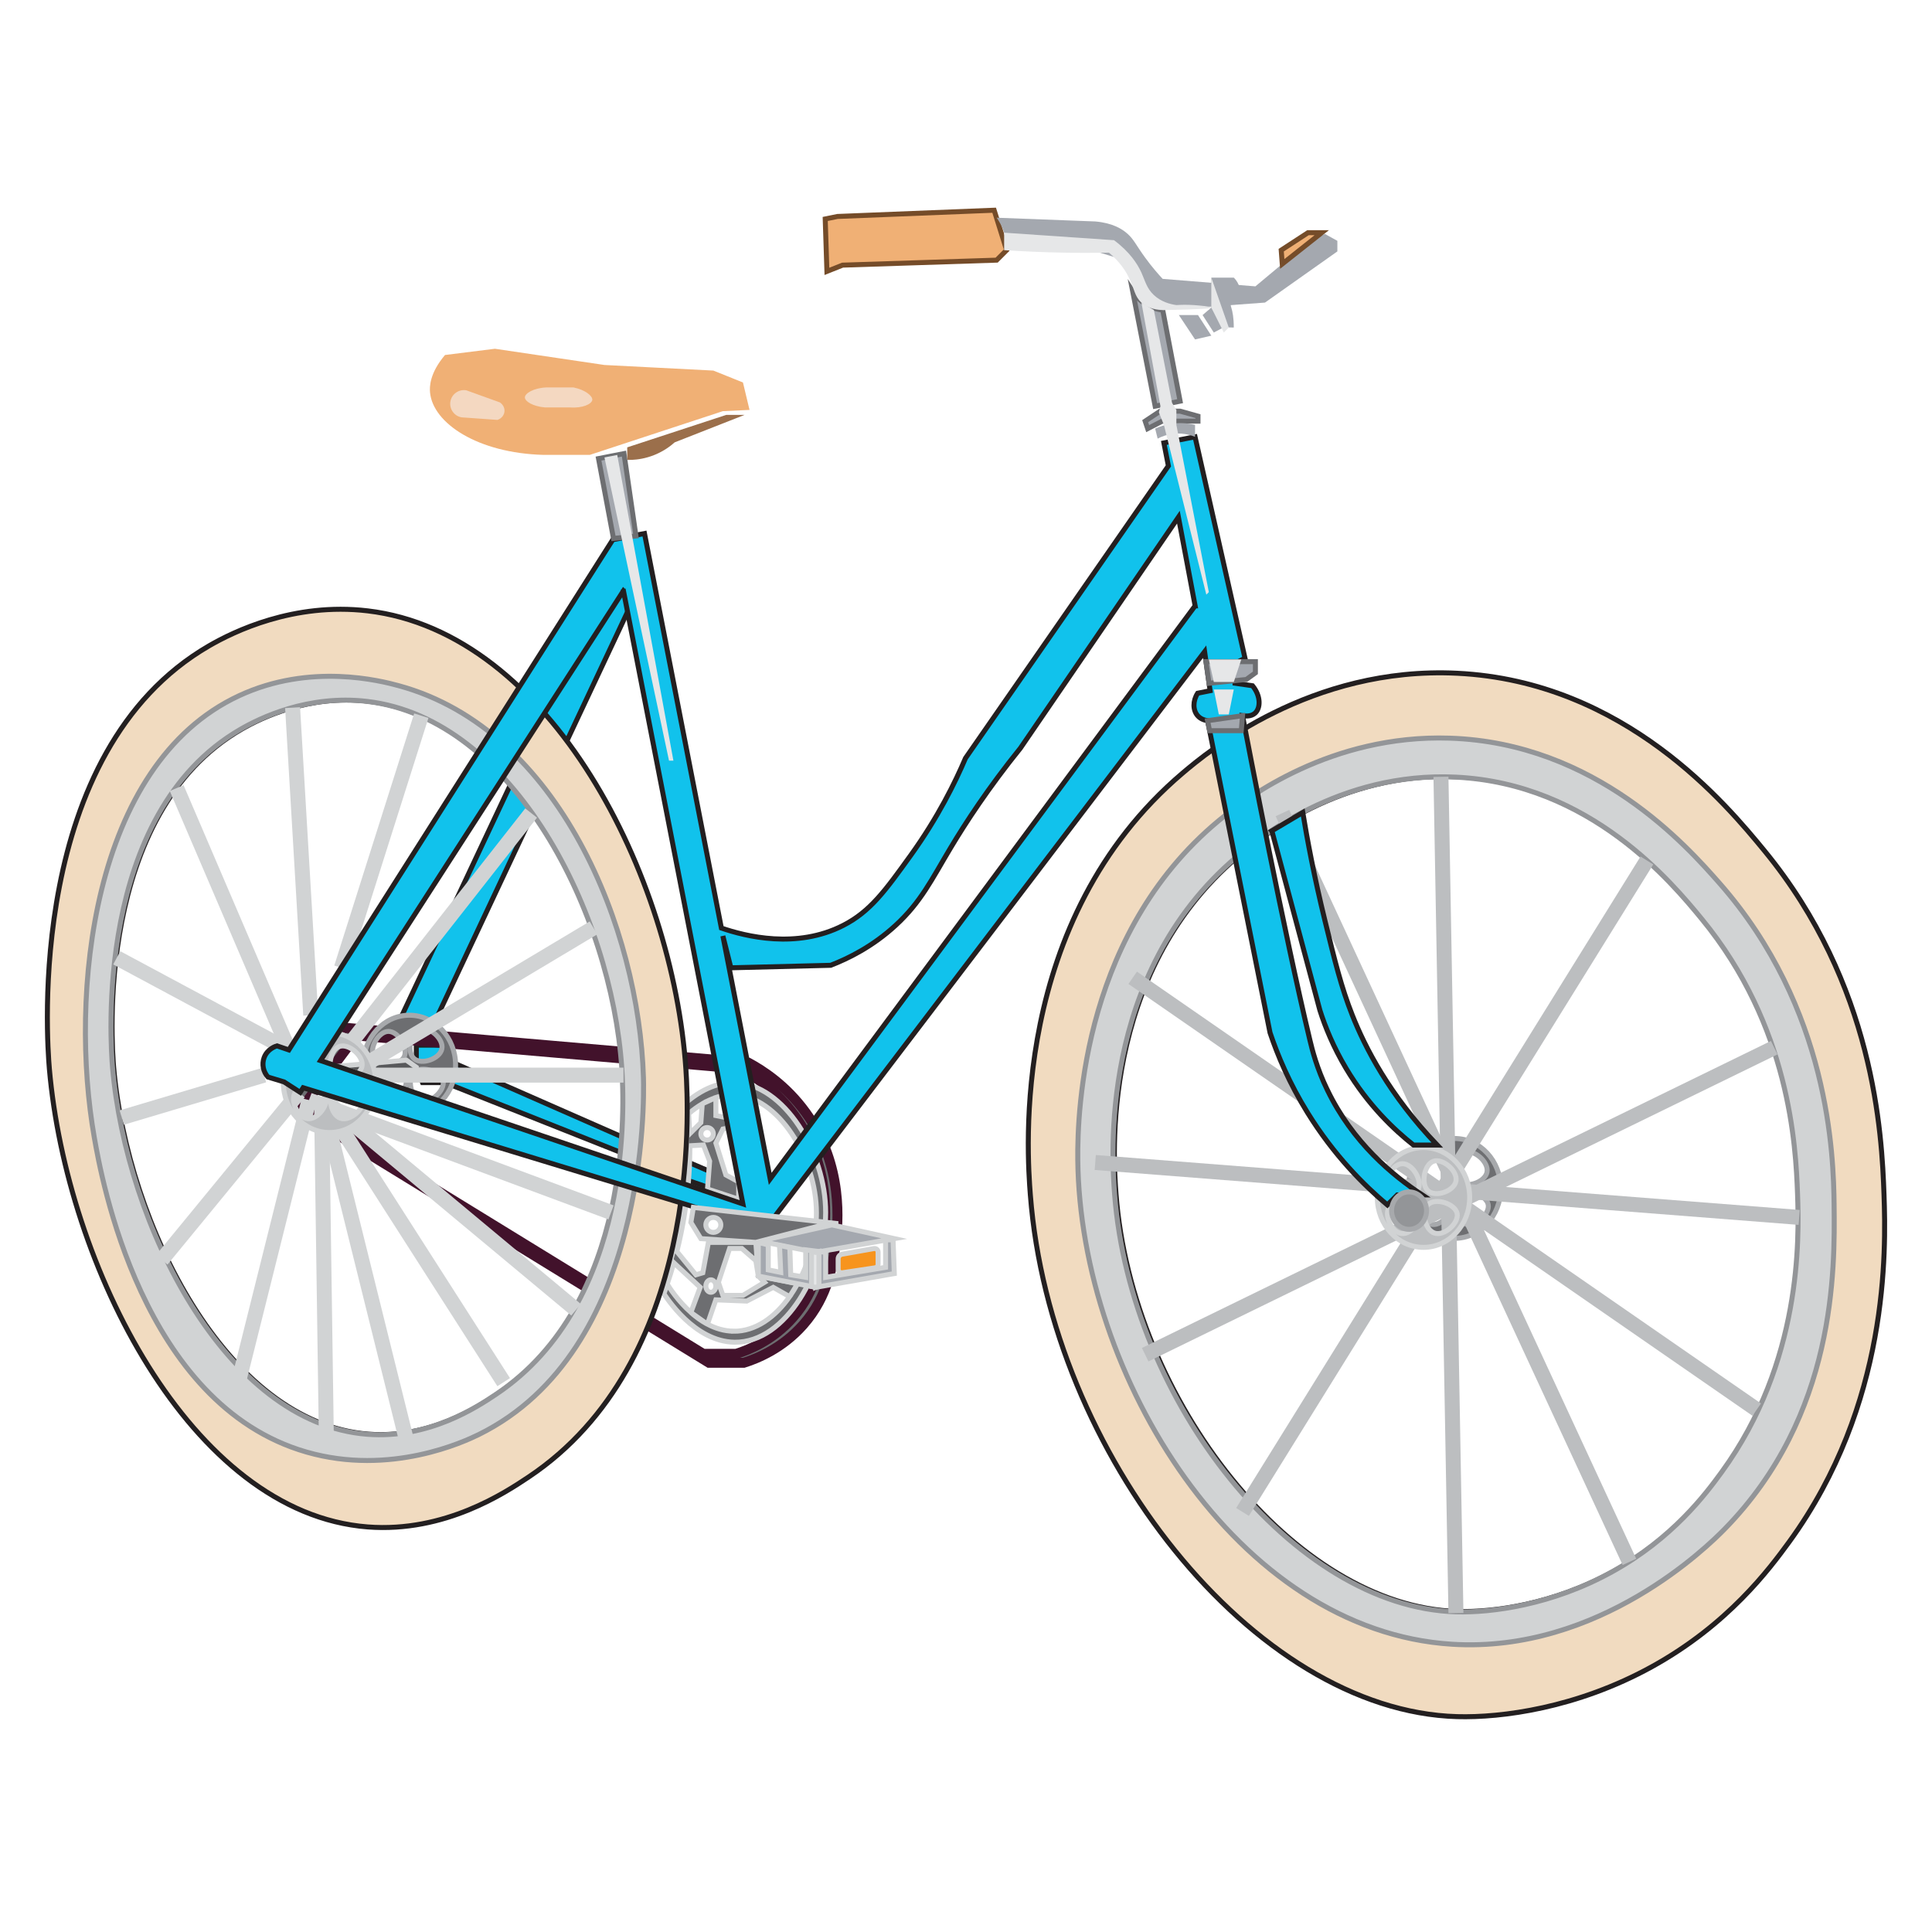
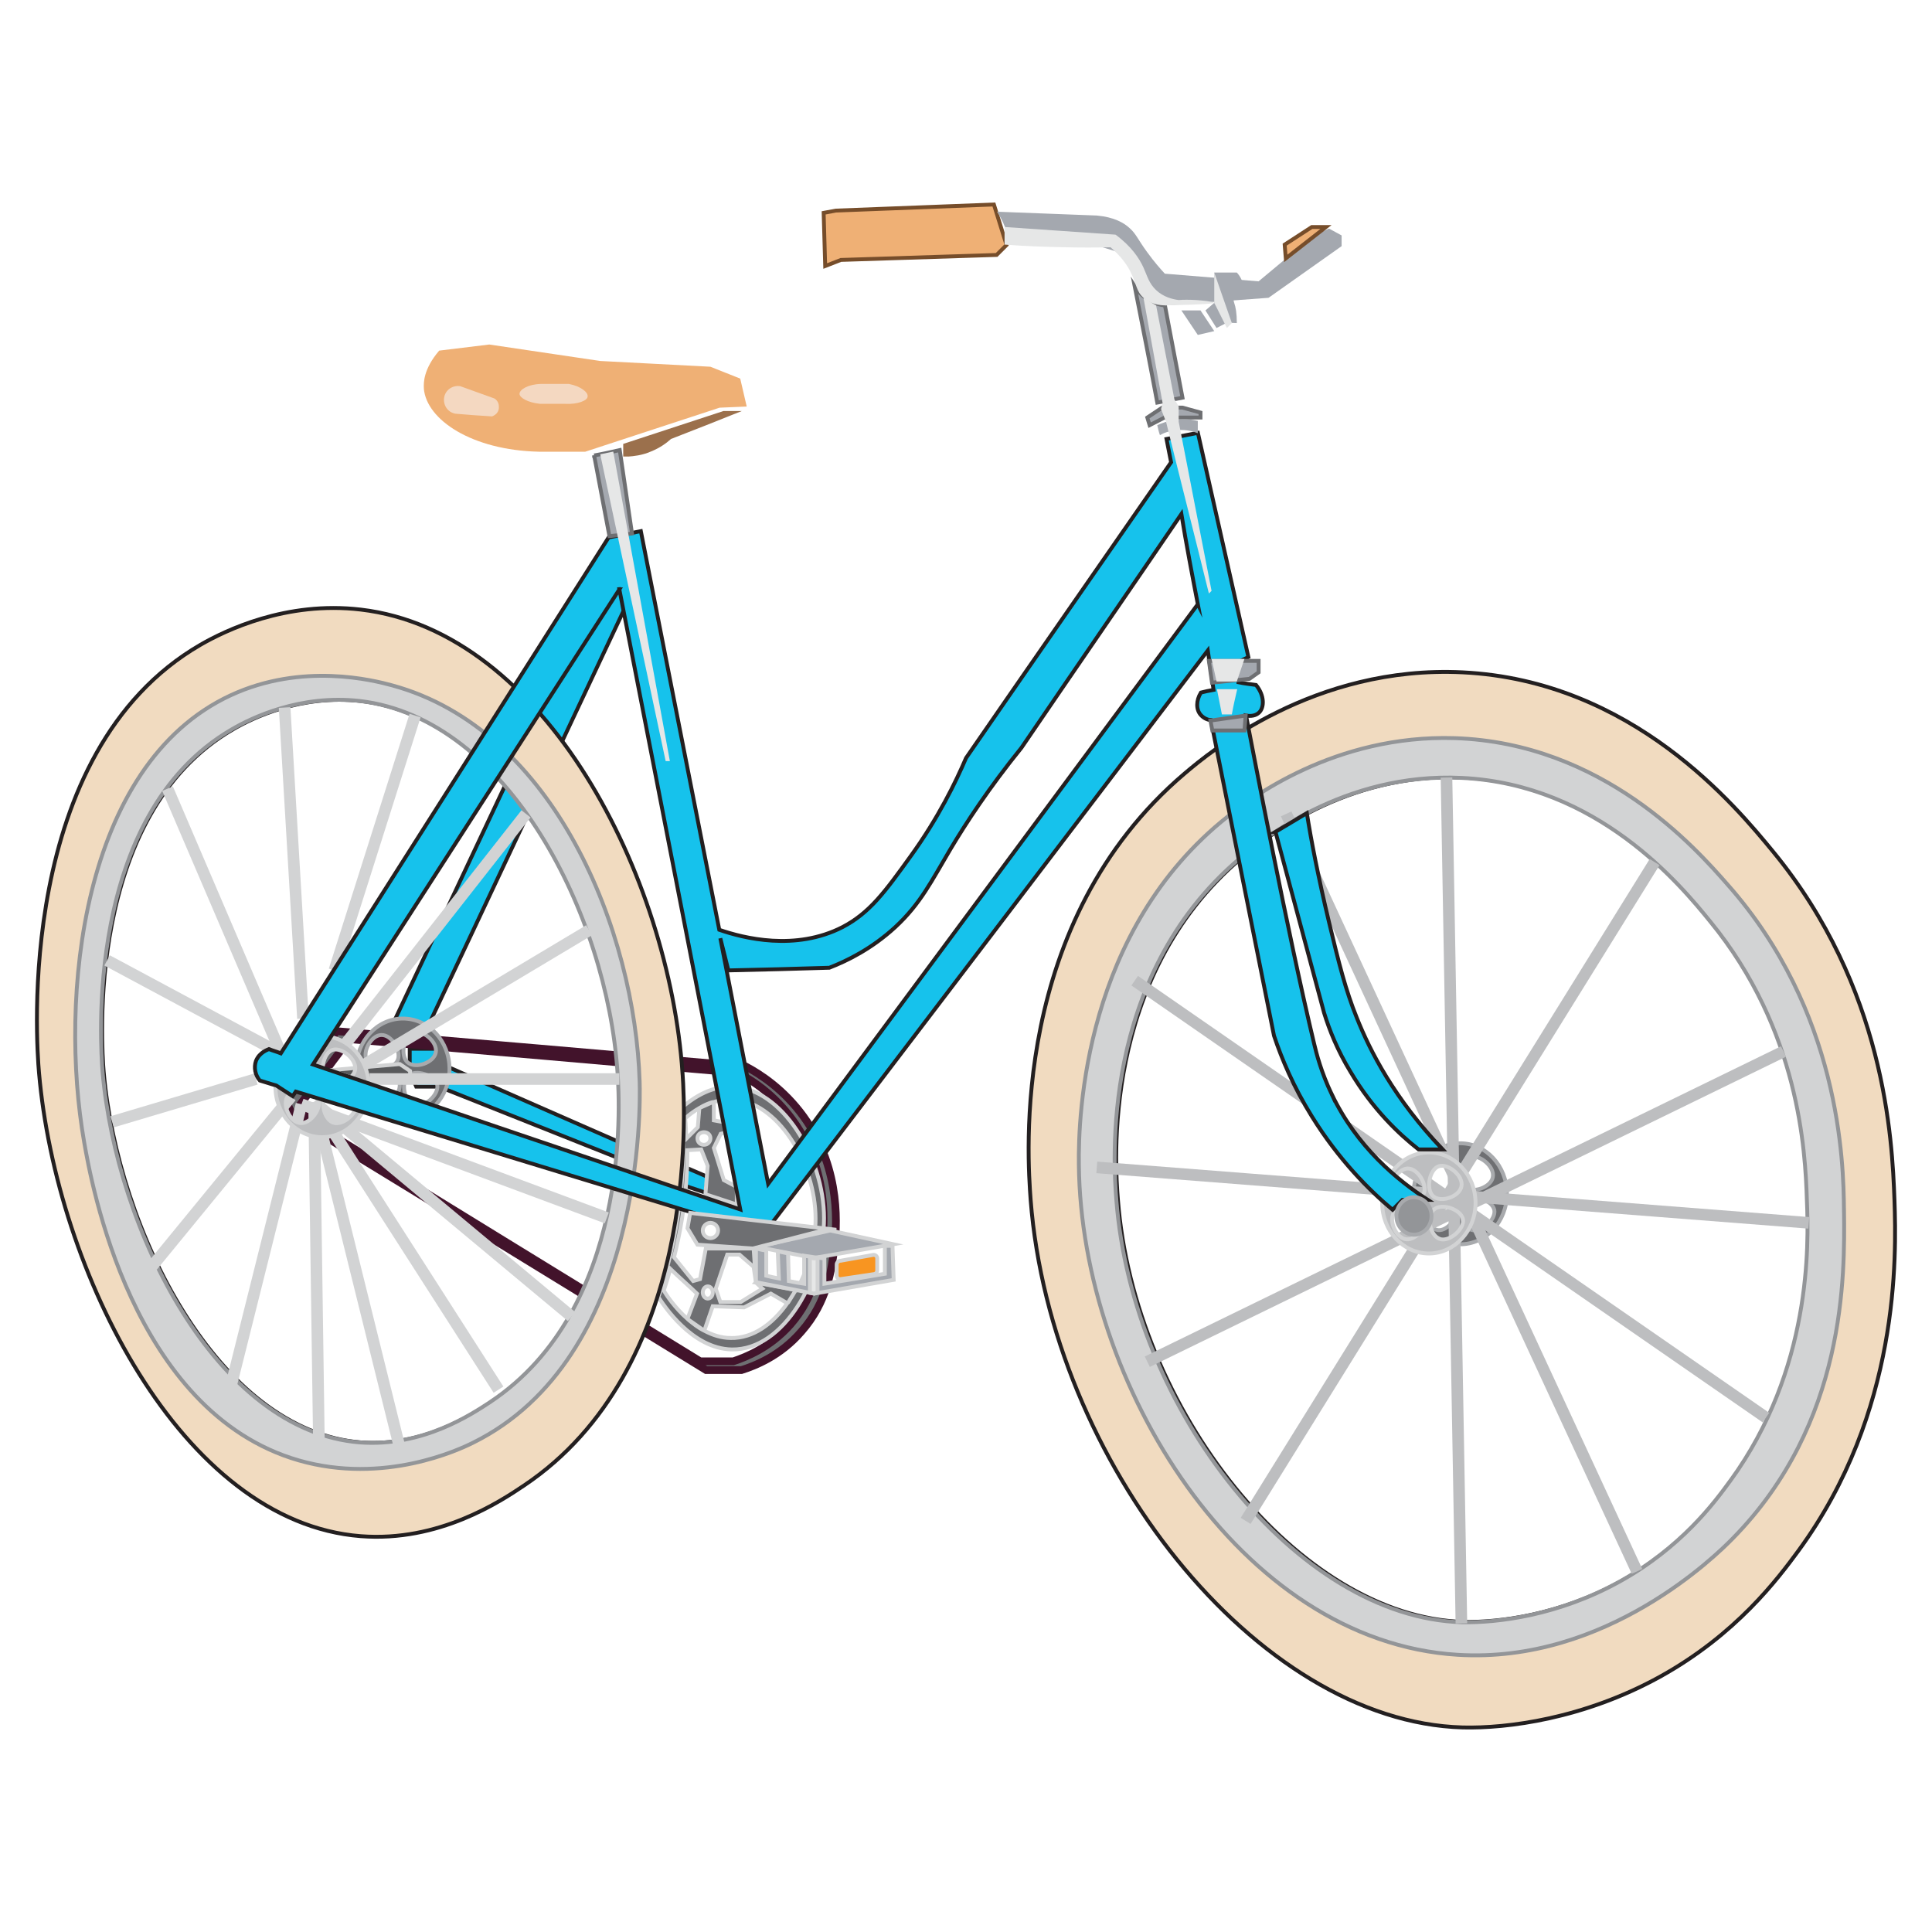
- <svg xmlns="http://www.w3.org/2000/svg" id="Layer_1" viewBox="0 0 387 387">
-   <path d="M84.89,209.36c-2-.83-4-1.67-6-2.5,14.84-31.56,29.68-63.12,44.52-94.67l5.88,2.75c-14.8,31.48-29.6,62.95-44.4,94.43Z" fill="#11c2ec" stroke="#231f20" stroke-miterlimit="10" />
-   <path d="M83.39,209.36h5.25l1.54,3.25c11.57,5.08,23.14,10.17,34.71,15.25-.17,1-.33,2-.5,3-11.75-4.67-23.5-9.34-35.25-14h-4.5l-1.25-3.07v-4.43Z" fill="#11c2ec" stroke="#231f20" stroke-miterlimit="10" />
-   <polygon points="137.43 232.61 142.39 234.74 141.89 237.86 136.94 236.15 137.43 232.61" fill="#11c2ec" stroke="#231f20" stroke-miterlimit="10" />
-   <path d="M161.39,222.86c-3.92-5.42-8.63-8.46-11.5-10-27-2.33-54-4.67-81-7l-10.12,13.46c.54,1.18,1.08,2.36,1.62,3.54,27.21,16.71,54.42,33.42,81.64,50.12h6.95c2.65-.83,7.69-2.84,11.91-7.62,5.16-5.86,5.98-12.36,6.5-16.5.44-3.52,1.74-15.3-6-26ZM164.96,248.27c-.5,3.94-1.27,10.11-6.18,15.68-4.01,4.55-8.8,6.45-11.32,7.24h-6.6c-25.85-15.87-51.7-31.75-77.56-47.62-.51-1.12-1.03-2.24-1.54-3.36l9.62-12.79c25.65,2.22,51.3,4.43,76.95,6.65,2.72,1.47,7.2,4.35,10.92,9.5,7.35,10.17,6.12,21.36,5.7,24.7Z" fill="#6d6e71" stroke="#42122b" stroke-miterlimit="10" stroke-width="2" />
-   <path d="M147.14,216.86c-1.98-.05-5.55.4-9.86,4.12.44,5.93.44,13.4-.89,21.88-.94,6-2.35,11.25-3.82,15.65.96,1.53,6.56,10.24,14.57,10.35,10.43.13,18.24-14.41,18.25-26,0-11.99-8.34-25.75-18.25-26ZM140.68,221.1c.97-.57,1.87-.96,2.7-1.23l-2.7,1.23ZM142.89,227.11c0,.69-.56,1.25-1.25,1.25s-1.25-.56-1.25-1.25.56-1.25,1.25-1.25,1.25.56,1.25,1.25ZM140.67,221.11l-.28,3.76-2.25,2.25h0c-.04-1.41-.11-2.76-.2-4.03.95-.82,1.87-1.47,2.73-1.98ZM133.65,257.24c.45-1.34.89-2.78,1.32-4.3,1.76,1.64,3.53,3.28,5.29,4.92l-1.87,5.03c-2.58-2.29-4.27-4.91-4.74-5.66ZM138.43,262.93l3.25,2.3c-1.2-.64-2.29-1.45-3.25-2.3ZM141.39,257.61c0-.69.45-1.25,1-1.25s1,.56,1,1.25-.45,1.25-1,1.25-1-.56-1-1.25ZM146.92,266.65c-1.9-.02-3.64-.58-5.21-1.41l1.68-4.87,6.19.25,5.31-2.75,3.28,1.86c-2.91,4.13-6.82,6.98-11.25,6.93ZM158.17,259.72l1.58-2.55c-.49.89-1.02,1.75-1.58,2.55ZM151.89,255.61l1.25,1.25-4.32,2.62h-4.02l-.9-2.62,2.25-6.78h2.45l2.8,2.44.5,3.09-.5-6.75h-9.5l-1.12,6.09-1.38.41-3.82-4.67c.6-2.39,1.14-4.96,1.57-7.71.77-4.9,1.04-9.43,1.04-13.47l2.71-.16,1.25,3.25-.43,5.57,6.25,2.06v-3.48l-2.57-1.4-2-6.38,1.4-2.81,1.06-.21-.4-2.08-2.06-.41v-3.62c1.45-.47,2.66-.56,3.53-.54,9.01.23,16.61,12.75,16.61,23.66,0,4.66-1.39,9.84-3.76,14.16l-7.87-1.54Z" fill="#6d6e71" stroke="#d1d3d4" stroke-miterlimit="10" />
-   <path d="M137.39,214.11c-2.64-38.68-27-87.4-63.75-91.75-14.81-1.75-26.9,4.19-31.75,7C5.14,150.63,9.38,208.23,9.89,214.11c3.42,39.24,28.2,88.99,63.75,91.75,15.49,1.2,27.65-6.93,32.25-10,34.45-23.02,32.09-73.08,31.5-81.75ZM99.57,279.27c-3.68,2.46-13.41,8.96-25.8,8-28.44-2.21-48.26-42.01-51-73.4-.41-4.7-3.8-50.79,25.6-67.8,3.88-2.25,13.55-7,25.4-5.6,29.4,3.48,48.89,42.46,51,73.4.47,6.94,2.36,46.98-25.2,65.4Z" fill="#f1dbc0" stroke="#231f20" stroke-miterlimit="10" />
-   <path d="M377.39,239.36c-.43-12.3-1.92-42.15-24-69-7.36-8.95-27.84-33.86-61.5-35.5-29.37-1.44-50.03,15.78-55,20-34.74,29.49-31.14,76.16-30.5,84.5,4,51.8,44.76,103.36,85.5,104.5,8.86.25,23.98-1.71,39-10,15.24-8.41,23.52-19.54,27.5-25,20.05-27.56,19.39-58.35,19-69.5ZM345.15,294.79c-3.18,4.37-9.81,13.28-22,20-12.02,6.63-24.11,8.2-31.2,8-32.59-.91-65.2-42.16-68.4-83.6-.51-6.68-3.39-44,24.4-67.6,3.97-3.37,20.5-17.15,44-16,26.93,1.32,43.31,21.24,49.2,28.4,17.66,21.48,18.85,45.36,19.2,55.2.32,8.92.84,33.55-15.2,55.6Z" fill="#f1dbc0" stroke="#231f20" stroke-miterlimit="10" />
-   <path d="M367.39,241.36c-.11-9.81-.87-39.37-23-64.5-6.38-7.24-24.7-28.05-54-29-23.9-.78-40.74,12.14-45,15.5-28.36,22.41-29.61,58.98-29.5,69,.48,43.21,31.85,94.34,75,97,29.5,1.82,51.38-19.82,54.5-23,22.46-22.88,22.14-52.12,22-65ZM344.87,294.87c-3.18,4.37-9.81,13.28-22,20-12.02,6.63-24.11,8.2-31.2,8-32.59-.91-65.2-42.16-68.4-83.6-.51-6.68-3.39-44,24.4-67.6,3.97-3.37,20.5-17.15,44-16,26.93,1.32,43.31,21.24,49.2,28.4,17.66,21.48,18.85,45.36,19.2,55.2.32,8.92.84,33.55-15.2,55.6Z" fill="#d1d3d4" stroke="#939598" stroke-miterlimit="10" />
-   <path d="M128.89,215.86c-.88-29.71-16.72-69.7-49-78.5-3.66-1-17.75-4.63-32,2-29.7,13.81-34.01,60.07-29,88.5,1.38,7.84,9.42,53.48,42.5,63,16.87,4.86,31.73-2.14,34.5-3.5,33.92-16.72,33.13-67.01,33-71.5ZM99.35,279.3c-3.68,2.46-13.41,8.96-25.8,8-28.44-2.21-48.26-42.01-51-73.4-.41-4.7-3.8-50.79,25.6-67.8,3.88-2.25,13.55-7,25.4-5.6,29.4,3.48,48.89,42.46,51,73.4.47,6.94,2.36,46.98-25.2,65.4Z" fill="#d1d3d4" stroke="#939598" stroke-miterlimit="10" />
-   <path d="M82.01,203.36c-5.11,0-9.25,4.48-9.25,10s4.14,10,9.25,10,9.25-4.48,9.25-10-4.14-10-9.25-10ZM77.77,206.6c2.09-.05,4.13,3.51,3.12,5.22-.99,1.68-5,1.71-6.02-.14-.97-1.77.94-5.03,2.9-5.08ZM77.61,220.59c-2.01-.24-3.55-3.69-2.44-5.32,1.17-1.73,5.26-1.31,6.06.51.79,1.79-1.52,5.06-3.62,4.81ZM84.01,206.11c1.85-.64,4.92,1.93,4.5,4-.4,1.98-3.97,3.23-5.5,2-1.63-1.31-.88-5.35,1-6ZM84.18,220.49c-1.91-.67-2.66-4.37-1.23-5.72,1.52-1.43,5.41-.14,5.81,1.81.38,1.92-2.59,4.61-4.58,3.91Z" fill="#6d6e71" stroke="#a7a9ac" stroke-miterlimit="10" />
-   <path d="M291.36,228.05c-5.11,0-9.25,4.48-9.25,10s4.14,10,9.25,10,9.25-4.48,9.25-10-4.14-10-9.25-10ZM287.12,231.29c2.09-.05,4.13,3.51,3.12,5.22-.99,1.68-5,1.71-6.02-.14-.97-1.77.94-5.03,2.9-5.08ZM286.95,245.27c-2.01-.24-3.55-3.69-2.44-5.32,1.17-1.73,5.26-1.31,6.06.51.79,1.79-1.52,5.06-3.62,4.81ZM293.36,230.8c1.85-.64,4.92,1.93,4.5,4-.4,1.98-3.97,3.23-5.5,2-1.63-1.31-.88-5.35,1-6ZM293.52,245.18c-1.91-.67-2.66-4.37-1.23-5.72,1.52-1.43,5.41-.14,5.81,1.81.38,1.92-2.59,4.61-4.58,3.91Z" fill="#6d6e71" stroke="#a7a9ac" stroke-miterlimit="10" />
-   <line x1="288.64" y1="155.61" x2="291.64" y2="323.11" fill="#a7a9ac" stroke="#bcbec0" stroke-miterlimit="10" stroke-width="3" />
-   <line x1="219.39" y1="232.86" x2="360.39" y2="243.86" fill="#a7a9ac" stroke="#bcbec0" stroke-miterlimit="10" stroke-width="3" />
-   <line x1="329.89" y1="172.36" x2="248.89" y2="302.86" fill="#a7a9ac" stroke="#bcbec0" stroke-miterlimit="10" stroke-width="3" />
-   <line x1="355.39" y1="209.86" x2="229.39" y2="271.36" fill="#a7a9ac" stroke="#bcbec0" stroke-miterlimit="10" stroke-width="3" />
-   <line x1="351.89" y1="282.36" x2="226.89" y2="195.86" fill="#a7a9ac" stroke="#bcbec0" stroke-miterlimit="10" stroke-width="3" />
-   <line x1="256.89" y1="162.86" x2="326.39" y2="312.86" fill="none" stroke="#bcbec0" stroke-miterlimit="10" stroke-width="3" />
-   <path d="M285.14,229.86c-5.11,0-9.25,4.48-9.25,10s4.14,10,9.25,10,9.25-4.48,9.25-10-4.14-10-9.25-10ZM280.9,233.1c2.09-.05,4.13,3.51,3.12,5.22-.99,1.68-5,1.71-6.02-.14-.97-1.77.94-5.03,2.9-5.08ZM280.73,247.09c-2.01-.24-3.55-3.69-2.44-5.32,1.17-1.73,5.26-1.31,6.06.51.79,1.79-1.52,5.06-3.62,4.81ZM287.14,232.61c1.85-.64,4.92,1.93,4.5,4-.4,1.98-3.97,3.23-5.5,2-1.63-1.31-.88-5.35,1-6ZM287.3,246.99c-1.91-.67-2.66-4.37-1.23-5.72,1.52-1.43,5.41-.14,5.81,1.81.38,1.92-2.59,4.61-4.58,3.91Z" fill="#bcbec0" stroke="#d1d3d4" stroke-miterlimit="10" />
-   <polygon points="67.56 213.6 81.39 212.36 83.39 213.79 83.39 215.11 72.69 215.34 67.56 213.6" fill="#58595b" stroke="#d1d3d4" stroke-miterlimit="10" />
-   <line x1="24.39" y1="223.86" x2="52.89" y2="215.36" fill="none" stroke="#d1d3d4" stroke-miterlimit="10" stroke-width="3" />
-   <path d="M58.61,141.75l3.64,61.61-3.64-61.61Z" fill="#58595b" stroke="#d1d3d4" stroke-miterlimit="10" stroke-width="3" />
-   <line x1="57.89" y1="210.36" x2="23.39" y2="191.86" fill="#a7a9ac" stroke="#d1d3d4" stroke-miterlimit="10" stroke-width="3" />
-   <line x1="32.39" y1="252.36" x2="59.89" y2="218.86" fill="none" stroke="#d1d3d4" stroke-miterlimit="10" stroke-width="3" />
-   <line x1="47.89" y1="276.36" x2="61.89" y2="220.36" fill="none" stroke="#d1d3d4" stroke-miterlimit="10" stroke-width="3" />
-   <line x1="65.39" y1="289.36" x2="64.39" y2="219.86" fill="none" stroke="#d1d3d4" stroke-miterlimit="10" stroke-width="3" />
-   <line x1="81.39" y1="288.36" x2="64.39" y2="219.86" fill="none" stroke="#d1d3d4" stroke-miterlimit="10" stroke-width="3" />
-   <line x1="100.89" y1="276.86" x2="64.39" y2="219.86" fill="none" stroke="#d1d3d4" stroke-miterlimit="10" stroke-width="3" />
-   <line x1="115.39" y1="262.36" x2="64.39" y2="219.86" fill="none" stroke="#d1d3d4" stroke-miterlimit="10" stroke-width="3" />
-   <line x1="122.39" y1="242.86" x2="61.89" y2="220.36" fill="none" stroke="#d1d3d4" stroke-miterlimit="10" stroke-width="3" />
-   <line x1="35.39" y1="157.86" x2="57.89" y2="210.36" fill="none" stroke="#d1d3d4" stroke-miterlimit="10" stroke-width="3" />
-   <line x1="84.39" y1="143.36" x2="68.39" y2="193.86" fill="none" stroke="#d1d3d4" stroke-miterlimit="10" stroke-width="3" />
-   <line x1="106.39" y1="162.86" x2="69.89" y2="209.36" fill="none" stroke="#d1d3d4" stroke-miterlimit="10" stroke-width="3" />
-   <line x1="118.89" y1="185.86" x2="72.89" y2="213.36" fill="none" stroke="#d1d3d4" stroke-miterlimit="10" stroke-width="3" />
-   <line x1="124.89" y1="215.36" x2="75.39" y2="215.36" fill="none" stroke="#d1d3d4" stroke-miterlimit="10" stroke-width="3" />
-   <path d="M66.01,206.86c-5.11,0-9.25,4.48-9.25,10s4.14,10,9.25,10,9.25-4.48,9.25-10-4.14-10-9.25-10ZM61.77,210.1c2.09-.05,4.13,3.51,3.12,5.22-.99,1.68-5,1.71-6.02-.14-.97-1.77.94-5.03,2.9-5.08ZM61.61,224.09c-2.01-.24-3.55-3.69-2.44-5.32,1.17-1.73,5.26-1.31,6.06.51.79,1.79-1.52,5.06-3.62,4.81ZM68.01,209.61c1.85-.64,4.92,1.93,4.5,4-.4,1.98-3.97,3.23-5.5,2-1.63-1.31-.88-5.35,1-6ZM68.18,223.99c-1.91-.67-2.66-4.37-1.23-5.72,1.52-1.43,5.41-.14,5.81,1.81.38,1.92-2.59,4.61-4.58,3.91Z" fill="#bcbec0" stroke="#d1d3d4" stroke-miterlimit="10" />
-   <path d="M265.89,218.36c-2.15-4.45-3.05-8.12-3.5-10-5.15-21.45-12.31-58.8-13.5-65,.41.07,1.67.24,2.5-.5,1.14-1.01,1.2-3.44-.5-5.5-1.17-.17-2.33-.33-3.5-.5v-4l2-1c-3.34-14.79-6.67-29.57-10.01-44.36l-6.24,1.22.9,4.6c-13.55,19.52-27.1,39.03-40.64,58.55-2.05,4.81-5.48,11.83-11,19.5-5.06,7.03-8.07,11.22-13.5,14-9.34,4.78-19.55,2.19-24.4.53l-15.4-79.03-6.16,1.2c-.01-.07-.03-.14-.04-.2-21.68,34.15-43.36,68.29-65.04,102.44-.79-.27-1.59-.54-2.38-.81-.18.05-1.93.58-2.58,2.37-.48,1.31-.18,2.8.77,3.87,1.08.33,2.15.66,3.23.98l3.24,2.09c.2-.31.4-.61.59-.92,30.05,9.16,60.09,18.31,90.14,27.47,1.01,0,2.02,0,3.03,0,29.13-38.27,58.26-76.55,87.4-114.82.37,2.61.74,5.21,1.1,7.82-.83.17-1.67.33-2.5.5-1,1.56-.96,3.4,0,4.5.67.77,1.61.95,2,1,4.17,20.83,8.33,41.67,12.5,62.5,1.53,4.56,3.86,10.12,7.5,16,5.31,8.59,11.37,14.61,16,18.5l2-2h5c-5.95-3.91-13.94-10.51-19-21ZM124.89,118.36c-.02-.12-.04-.23-.07-.35l23.99,123.15-84.6-28.71c20.22-31.37,40.45-62.73,60.67-94.1ZM239.39,121.36c-28.37,38.26-56.74,76.52-85.11,114.78l-9.48-48.66c.53,2.13,1.06,4.25,1.6,6.38,6.67-.17,13.33-.33,20-.5,3.5-1.36,8.36-3.73,13-8,5.1-4.69,7.21-9.17,11-15.5,3.03-5.06,7.56-12.02,14-20,10.55-15.42,21.1-30.84,31.65-46.27,1.12,5.92,2.24,11.84,3.35,17.77Z" fill="#11c2ec" stroke="#231f20" stroke-miterlimit="10" />
-   <path d="M254.76,166.43l6.2-3.68c.87,5.29,2.26,12.76,4.43,21.62,2,8.16,3.28,13.41,5.5,19,2.55,6.42,7.36,15.92,17,26h-4.75c-3.84-3.03-9.1-7.98-13.5-15.35-2.54-4.26-4.18-8.29-5.25-11.65l-9.62-35.93Z" fill="#11c2ec" stroke="#231f20" stroke-miterlimit="10" />
-   <path d="M119.89,91.86l3,16c1.5-.17,3-.33,4.5-.5-.8-5.5-1.6-11-2.4-16.5-1.7.33-3.4.67-5.1,1Z" fill="#a4a8af" stroke="#6d6e71" stroke-miterlimit="10" />
-   <polygon points="121.08 91.63 123.64 91.13 134.89 152.36 134.01 152.36 121.08 91.63" fill="#e6e7e8" stroke-width="0" />
-   <path d="M226.89,58.36c1.5,7.67,3,15.33,4.5,23,1.67-.33,3.33-.67,5-1-1.16-6.08-2.32-12.16-3.48-18.24-.73-.09-2.09-.35-3.52-1.26-1.33-.85-2.11-1.89-2.5-2.5Z" fill="#a4a8af" stroke="#6d6e71" stroke-miterlimit="10" />
-   <polygon points="229.39 84.36 232.39 82.36 236.39 82.36 239.97 83.36 239.97 84.36 236.39 84.36 232.81 84.36 229.89 85.86 229.39 84.36" fill="#a4a8af" stroke="#6d6e71" stroke-miterlimit="10" />
-   <path d="M231.39,85.86c.17.67.33,1.33.5,2,.68-.36,1.9-.89,3.5-1,1.83-.13,3.25.34,3.99.64v-2.39c-1-.24-2.58-.5-4.49-.25-1.48.19-2.67.62-3.5,1Z" fill="#a4a8af" stroke-width="0" />
-   <path d="M228.64,60.61c.83.5,1.67,1,2.5,1.5,1.21,6.2,2.43,12.4,3.64,18.6.29.47.57.94.86,1.4v3c2.17,11.17,4.33,22.33,6.5,33.5-.17.17-.33.33-.5.5-2.83-11.33-5.67-22.67-8.5-34-.33-.83-.67-1.67-1-2.5.1-.41.21-.83.31-1.24l-3.81-20.76Z" fill="#e6e7e8" stroke-width="0" />
-   <polygon points="241.57 132.53 251.47 132.53 251.47 134.78 249.64 136.11 242.18 136.87 241.57 132.53" fill="#a4a8af" stroke="#6d6e71" stroke-miterlimit="10" />
-   <path d="M247.14,136.61h-4c-.33-1.5-.67-3-1-4.5h6.5l-1.5,4.5Z" fill="#e6e7e8" stroke-width="0" />
-   <polygon points="241.89 144.36 248.89 143.36 248.64 146.36 242.29 146.36 241.89 144.36" fill="#a4a8af" stroke="#6d6e71" stroke-miterlimit="10" />
-   <path d="M246.14,143.11h-2c-.33-1.67-.67-3.33-1-5h4c-.33,1.67-.67,3.33-1,5Z" fill="#e6e7e8" stroke-width="0" />
-   <path d="M86.14,78.61c-.11-1.14-.07-3.88,3-7.5l10-1.25,21.94,3.25,21.81,1.12,5.93,2.38,1.32,5.5-5.35.25-26.65,8.76h-9.25c-13.17-.35-22.17-6.32-22.75-12.51Z" fill="#f0b075" stroke-width="0" />
-   <path d="M99.64,84.11c-2.39-.17-4.79-.34-7.18-.51-1.49-.26-2.5-1.69-2.24-3.18.26-1.49,1.69-2.5,3.18-2.24,2.25.81,4.49,1.62,6.74,2.43.05.03.95.63.92,1.69-.02.82-.59,1.55-1.42,1.81Z" fill="#f4d8c1" stroke-width="0" />
-   <path d="M114.14,81.61h-5c-2.37-.2-4-1.21-4-2,0-.81,1.7-1.88,4.25-2h5.5c2.34.48,3.84,1.7,3.75,2.5-.1.82-1.93,1.7-4.5,1.5Z" fill="#f4d8c1" stroke-width="0" />
-   <path d="M126.64,92.11c1.07-.05,2.69-.26,4.5-1,1.86-.76,3.19-1.77,4-2.5,4.67-1.83,9.33-3.67,14-5.5h-3.67l-19.83,6.5v2.5h1Z" fill="#9b6f4b" stroke-width="0" />
-   <path d="M152.14,248.61l14.5-3.25c4.17.92,8.33,1.83,12.5,2.75-5.25.92-10.5,1.83-15.75,2.75l-11.25-2.25Z" fill="#a4a8af" stroke="#d1d3d4" stroke-miterlimit="10" />
-   <path d="M151.89,248.86v6.75c3.83.75,7.67,1.5,11.5,2.25,5.25-.92,10.5-1.83,15.75-2.75-.08-2.25-.17-4.5-.25-6.75h-1.5v5.5c-4,.67-8,1.33-12,2v-5c-1.33-.17-2.67-.33-4-.5v5.5c-1-.17-2-.33-3-.5l-.18-5.45-2.07-.44c.08,1.8.17,3.6.25,5.4-.83-.17-1.67-.33-2.5-.5v-5c-.67-.17-1.33-.33-2-.5Z" fill="#a4a8af" stroke="#d1d3d4" stroke-miterlimit="10" />
-   <path d="M163.39,257.86l-.84-.16v-7l.84.17.65-.17v6.92l-.65.25Z" fill="#e6e7e8" stroke="#d1d3d4" stroke-miterlimit="10" />
-   <path d="M167.89,252.16v2.09c0,.43.39.76.81.7l6.59-.99c.35-.05.6-.35.6-.7v-2.46c0-.44-.4-.77-.83-.7l-6.39,1.13c-.45.08-.78.47-.78.94Z" fill="#f7941d" stroke="#d1d3d4" stroke-miterlimit="10" />
-   <path d="M138.89,241.86l-.5,3,2,3.25,11,.75,13.5-3.5,3-.25-29-3.25ZM142.89,246.86c-.83,0-1.5-.67-1.5-1.5s.67-1.5,1.5-1.5,1.5.67,1.5,1.5-.67,1.5-1.5,1.5Z" fill="#6d6e71" stroke="#d1d3d4" stroke-miterlimit="10" />
-   <path d="M165.3,43.86l.34,10.5,3.14-1.25,30.86-1,2-2-2.5-8-31.39,1.25c-.82.17-1.63.33-2.45.5Z" fill="#f0b075" stroke="#754c29" stroke-miterlimit="10" />
-   <path d="M199.64,43.61c6.58.25,13.17.5,19.75.75,3.42.29,5.36,1.47,6.5,2.5,1.27,1.15,1.62,2.17,3.5,4.75,1.38,1.9,2.65,3.33,3.5,4.25l18.58,1.5,10.92-9.12,3-1.38,2.5,1.38v2.12l-14.5,10.25-20.48,1.51-4.27-1.51c-1.42-2.92-2.83-5.83-4.25-8.75-2.17-.67-4.33-1.33-6.5-2l-16.25.25c.02-.83-.05-2.08-.5-3.5-.42-1.34-1.03-2.34-1.5-3Z" fill="#a4a8af" stroke-width="0" />
-   <path d="M201.14,46.61c7.33.5,14.67,1,22,1.5,3.17,2.36,4.69,4.73,5.5,6.5.75,1.65,1.04,3.14,2.5,4.5,1.45,1.35,3.22,1.82,4.5,2,.93-.06,2.12-.09,3.5,0,1.09.07,3.5.3,3.5.5,0,.17-1.81.37-9.5.5-1.27-.01-3.11-.24-4.5-1.5-1.41-1.28-1.39-2.76-2.5-5-.64-1.3-1.8-3.13-4-5-2.91.05-5.92.06-9,0-4.15-.07-8.16-.25-12-.5v-3.5Z" fill="#e6e7e8" stroke-width="0" />
-   <polygon points="236.14 63.11 239.38 67.99 242.64 67.24 239.97 63.11 236.14 63.11" fill="#a4a8af" stroke-width="0" />
-   <polygon points="240.89 63.11 242.64 61.61 245.14 65.55 243.14 66.61 240.89 63.11" fill="#a4a8af" stroke-width="0" />
-   <path d="M245.14,65.55c.67.02,1.33.04,2,.06,0-1.97-.25-3.21-.5-4-.07-.23-.24-.73,0-1,.31-.36,1.15-.12,1.5,0,.16-.43.65-1.9,0-3.5-.28-.7-.69-1.19-1-1.5h-4.5v6l2.5,3.94Z" fill="#a4a8af" stroke-width="0" />
-   <polygon points="242.64 55.61 242.64 61.61 245.14 66.61 246.14 65.61 242.64 55.61" fill="#e6e7e8" stroke-width="0" />
-   <polygon points="264.76 46.61 262.01 46.61 256.64 50.11 256.85 52.87 264.76 46.61" fill="#f0b075" stroke="#754c29" stroke-miterlimit="10" />
-   <ellipse cx="282.25" cy="242.5" rx="3.5" ry="3.75" fill="#939598" stroke="#a7a9ac" stroke-miterlimit="10" />
-   <rect width="387" height="387" fill="none" stroke-width="0" />
+ <svg xmlns="http://www.w3.org/2000/svg" id="Layer_1" viewBox="0 0 500 500">
+   <path d="M108.02,271.42c-2.57-1.09-5.25-2.18-7.82-3.27,19.41-41.29,38.81-82.47,58.22-123.76l7.72,3.56c-19.41,41.19-38.71,82.37-58.12,123.46h0Z" fill="#16c2ec" stroke="#231f20" stroke-miterlimit="10" />
+   <path d="M106.13,271.42h6.83l1.98,4.26c15.15,6.63,30.2,13.27,45.35,19.9-.2,1.29-.4,2.57-.69,3.96-15.35-6.14-30.69-12.18-46.04-18.32h-5.84l-1.68-4.06v-5.74h.1Z" fill="#16c2ec" stroke="#231f20" stroke-miterlimit="10" />
+   <polygon points="176.73 301.82 183.16 304.59 182.57 308.65 176.03 306.47 176.73 301.82" fill="#16c2ec" stroke="#231f20" stroke-miterlimit="10" />
+   <path d="M208.01,289.05c-5.15-7.13-11.29-11.09-15.05-13.07-35.25-3.07-70.59-6.14-105.84-9.11l-13.27,17.62c.69,1.58,1.39,3.07,2.08,4.65,35.64,21.78,71.19,43.56,106.83,65.44h9.11c3.47-1.09,10.1-3.66,15.54-10,6.73-7.62,7.82-16.14,8.51-21.58.5-4.55,2.18-20-7.92-33.96h0ZM212.67,322.31c-.69,5.15-1.68,13.17-8.12,20.49-5.25,5.94-11.48,8.42-14.75,9.5h-8.61c-33.76-20.69-67.52-41.48-101.38-62.28-.69-1.49-1.39-2.97-1.98-4.36l12.57-16.73c33.56,2.87,67.03,5.74,100.59,8.71,3.56,1.88,9.41,5.64,14.26,12.38,9.6,13.27,8.02,27.92,7.43,32.28h0Z" fill="#6e6f72" stroke="#42132b" stroke-miterlimit="10" stroke-width="2" />
+   <path d="M189.4,281.23c-2.57-.1-7.23.5-12.87,5.35.59,7.72.59,17.52-1.19,28.61-1.19,7.82-3.07,14.75-4.95,20.49,1.29,1.98,8.61,13.37,19.01,13.56,13.66.2,23.86-18.81,23.86-33.96,0-15.74-10.89-33.76-23.86-34.06h0ZM180.99,286.77c1.29-.79,2.48-1.29,3.56-1.58l-3.56,1.58ZM183.86,294.59c0,.89-.69,1.68-1.68,1.68s-1.68-.69-1.68-1.68c0-.89.69-1.58,1.68-1.58s1.68.69,1.68,1.58ZM180.99,286.77l-.4,4.95-2.97,2.97h0c-.1-1.88-.1-3.56-.3-5.25,1.29-1.19,2.48-1.98,3.66-2.67ZM171.78,334c.59-1.78,1.19-3.66,1.68-5.64,2.28,2.18,4.65,4.26,6.93,6.44l-2.48,6.53c-3.37-2.97-5.54-6.34-6.14-7.33h0ZM178.01,341.42l4.26,2.97c-1.58-.79-2.97-1.88-4.26-2.97ZM181.88,334.49c0-.89.59-1.58,1.29-1.58s1.29.69,1.29,1.58-.59,1.58-1.29,1.58-1.29-.69-1.29-1.58ZM189.1,346.27c-2.48,0-4.75-.79-6.83-1.88l2.18-6.34,8.12.3,6.93-3.56,4.26,2.48c-3.76,5.35-8.81,9.11-14.65,9.01h0ZM203.86,337.26l2.08-3.37c-.69,1.19-1.39,2.28-2.08,3.37ZM195.64,331.92l1.68,1.58-5.64,3.47h-5.25l-1.19-3.47,2.97-8.81h3.17l3.66,3.17.59,4.06-.59-8.81h-12.38l-1.49,7.92-1.78.5-4.95-6.14c.79-3.17,1.49-6.44,2.08-10.1.99-6.44,1.39-12.28,1.39-17.62l3.56-.2,1.68,4.26-.59,7.33,8.12,2.67v-4.55l-3.37-1.78-2.57-8.32,1.78-3.66,1.39-.3-.5-2.67-2.67-.5v-4.75c1.88-.59,3.47-.69,4.65-.69,11.78.3,21.68,16.63,21.68,30.89,0,6.14-1.78,12.87-4.95,18.51l-10.49-1.98h0Z" fill="#6e6f72" stroke="#d2d3d4" stroke-miterlimit="10" />
+   <path d="M176.63,277.66c-3.47-50.59-35.25-114.26-83.27-119.9-19.31-2.28-35.15,5.45-41.48,9.11C3.86,194.69,9.4,269.94,10.1,277.66c4.46,51.29,36.83,116.33,83.27,119.9,20.2,1.58,36.14-9.01,42.18-13.07,44.95-30.1,41.88-95.54,41.09-106.83h0ZM127.22,362.81c-4.85,3.17-17.52,11.68-33.76,10.49-37.13-2.87-63.07-54.95-66.63-95.94-.5-6.14-4.95-66.34,33.46-88.61,5.05-2.97,17.72-9.11,33.17-7.33,38.42,4.55,63.86,55.44,66.63,95.94.69,9.01,3.17,61.38-32.87,85.44Z" fill="#f1dbc0" stroke="#231f20" stroke-miterlimit="10" />
+   <path d="M490.29,310.63c-.59-16.04-2.48-55.05-31.39-90.2-9.6-11.68-36.34-44.26-80.39-46.43-38.42-1.88-65.35,20.59-71.88,26.14-45.44,38.51-40.69,99.5-39.9,110.39,5.25,67.72,58.51,135.05,111.78,136.53,11.58.3,31.39-2.28,50.99-13.07,19.9-10.99,30.69-25.54,35.94-32.67,26.24-35.84,25.35-76.14,24.85-90.69h0ZM448.21,383.11c-4.16,5.74-12.77,17.33-28.71,26.14-15.74,8.71-31.48,10.69-40.79,10.49-42.57-1.19-85.25-55.15-89.4-109.3-.69-8.71-4.46-57.52,31.88-88.32,5.15-4.36,26.83-22.38,57.52-20.89,35.15,1.68,56.63,27.72,64.26,37.13,23.07,28.12,24.65,59.31,25.05,72.18.5,11.58,1.19,43.76-19.8,72.57h0Z" fill="#f1dbc0" stroke="#231f20" stroke-miterlimit="10" />
+   <path d="M477.22,313.21c-.1-12.77-1.09-51.48-30.1-84.26-8.32-9.5-32.28-36.63-70.59-37.92-31.19-.99-53.27,15.84-58.81,20.3-37.03,29.31-38.71,77.13-38.51,90.2.59,56.43,41.58,123.26,98.02,126.73,38.51,2.38,67.13-25.94,71.19-30.1,29.41-29.9,29.01-68.12,28.81-84.95h0ZM447.81,383.2c-4.16,5.74-12.77,17.33-28.71,26.14-15.74,8.71-31.48,10.69-40.79,10.49-42.57-1.19-85.25-55.15-89.4-109.3-.69-8.71-4.46-57.52,31.88-88.32,5.15-4.36,26.83-22.38,57.52-20.89,35.15,1.68,56.63,27.72,64.26,37.13,23.07,28.12,24.65,59.31,25.05,72.18.5,11.58,1.19,43.76-19.8,72.57h0Z" fill="#d2d3d4" stroke="#939598" stroke-miterlimit="10" />
+   <path d="M165.54,279.94c-1.19-38.81-21.88-91.09-64.06-102.57-4.75-1.29-23.17-6.04-41.78,2.57-38.81,18.02-44.45,78.51-37.92,115.64,1.78,10.2,12.28,69.9,55.54,82.37,22.08,6.34,41.48-2.77,45.05-4.55,44.36-21.88,43.37-87.62,43.17-93.46h0ZM126.93,362.81c-4.85,3.17-17.52,11.68-33.76,10.49-37.13-2.87-63.07-54.95-66.63-95.94-.5-6.14-4.95-66.34,33.46-88.61,5.05-2.97,17.72-9.11,33.17-7.33,38.42,4.55,63.86,55.44,66.63,95.94.69,9.11,3.17,61.38-32.87,85.44Z" fill="#d2d3d4" stroke="#939598" stroke-miterlimit="10" />
+   <path d="M104.25,263.6c-6.63,0-12.08,5.84-12.08,13.07s5.45,13.07,12.08,13.07,12.08-5.84,12.08-13.07-5.35-13.07-12.08-13.07ZM98.71,267.86c2.77-.1,5.45,4.55,4.06,6.83-1.29,2.18-6.53,2.28-7.82-.2-1.29-2.38,1.19-6.63,3.76-6.63ZM98.51,286.08c-2.67-.3-4.65-4.85-3.17-6.93,1.49-2.28,6.83-1.68,7.92.69.99,2.28-1.98,6.63-4.75,6.24h0ZM106.93,267.17c2.38-.79,6.44,2.48,5.84,5.25-.5,2.57-5.15,4.26-7.23,2.57-2.08-1.68-1.09-6.93,1.39-7.82ZM107.13,285.98c-2.48-.89-3.47-5.74-1.58-7.52,1.98-1.88,7.03-.2,7.62,2.38.4,2.57-3.47,6.04-6.04,5.15Z" fill="#6e6f72" stroke="#a8aaad" stroke-miterlimit="10" />
+   <path d="M377.91,295.88c-6.63,0-12.08,5.84-12.08,13.07s5.45,13.07,12.08,13.07,12.08-5.84,12.08-13.07c0-7.23-5.45-13.07-12.08-13.07ZM372.37,300.04c2.77-.1,5.45,4.55,4.06,6.83-1.29,2.18-6.53,2.28-7.82-.2-1.29-2.28,1.19-6.53,3.76-6.63ZM372.17,318.35c-2.67-.3-4.65-4.85-3.17-6.93,1.49-2.28,6.83-1.68,7.92.69.99,2.28-2.08,6.53-4.75,6.24h0ZM380.49,299.44c2.38-.79,6.44,2.48,5.84,5.25-.5,2.57-5.15,4.26-7.23,2.57-2.08-1.68-1.09-6.93,1.39-7.82ZM380.68,318.25c-2.48-.89-3.47-5.74-1.58-7.52,1.98-1.88,7.03-.2,7.62,2.38.5,2.57-3.37,6.04-6.04,5.15Z" fill="#6e6f72" stroke="#a8aaad" stroke-miterlimit="10" />
+   <line x1="374.35" y1="201.23" x2="378.21" y2="420.13" fill="none" stroke="#bdbec0" stroke-miterlimit="10" stroke-width="3" />
+   <line x1="283.85" y1="302.12" x2="468.11" y2="316.47" fill="none" stroke="#bdbec0" stroke-miterlimit="10" stroke-width="3" />
+   <line x1="428.21" y1="223.11" x2="322.37" y2="393.6" fill="none" stroke="#bdbec0" stroke-miterlimit="10" stroke-width="3" />
+   <line x1="461.57" y1="272.12" x2="296.92" y2="352.41" fill="none" stroke="#bdbec0" stroke-miterlimit="10" stroke-width="3" />
+   <line x1="457.02" y1="366.87" x2="293.66" y2="253.8" fill="none" stroke="#bdbec0" stroke-miterlimit="10" stroke-width="3" />
+   <line x1="332.86" y1="210.63" x2="423.65" y2="406.67" fill="none" stroke="#bdbec0" stroke-miterlimit="10" stroke-width="3" />
+   <path d="M369.79,298.26c-6.63,0-12.08,5.84-12.08,13.07s5.45,13.07,12.08,13.07,12.08-5.84,12.08-13.07-5.45-13.07-12.08-13.07ZM364.25,302.41c2.77-.1,5.45,4.55,4.06,6.83-1.29,2.18-6.53,2.28-7.82-.2-1.29-2.28,1.19-6.53,3.76-6.63ZM363.95,320.73c-2.67-.3-4.65-4.85-3.17-6.93,1.49-2.28,6.83-1.68,7.92.69,1.09,2.28-1.98,6.53-4.75,6.24h0ZM372.37,301.82c2.38-.79,6.44,2.48,5.84,5.25-.5,2.57-5.15,4.26-7.23,2.57-2.08-1.68-1.09-7.03,1.39-7.82ZM372.57,320.63c-2.48-.89-3.47-5.74-1.58-7.52,1.98-1.88,7.03-.2,7.62,2.38.5,2.48-3.47,6.04-6.04,5.15Z" fill="#bdbec0" stroke="#d2d3d4" stroke-miterlimit="10" />
+   <polygon points="85.44 276.97 103.46 275.38 106.13 277.17 106.13 278.95 92.08 279.25 85.44 276.97" fill="#595a5c" stroke="#d2d3d4" stroke-miterlimit="10" />
+   <line x1="29.01" y1="290.33" x2="66.23" y2="279.25" fill="none" stroke="#d2d3d4" stroke-miterlimit="10" stroke-width="3" />
+   <path d="M73.66,183.11l4.75,80.49-4.75-80.49Z" fill="#595a5c" stroke="#d2d3d4" stroke-miterlimit="10" stroke-width="3" />
+   <line x1="72.77" y1="272.71" x2="27.72" y2="248.55" fill="none" stroke="#d2d3d4" stroke-miterlimit="10" stroke-width="3" />
+   <line x1="39.4" y1="327.66" x2="75.34" y2="283.8" fill="none" stroke="#d2d3d4" stroke-miterlimit="10" stroke-width="3" />
+   <line x1="59.7" y1="358.95" x2="78.02" y2="285.78" fill="none" stroke="#d2d3d4" stroke-miterlimit="10" stroke-width="3" />
+   <line x1="82.57" y1="375.98" x2="81.28" y2="285.19" fill="none" stroke="#d2d3d4" stroke-miterlimit="10" stroke-width="3" />
+   <line x1="103.46" y1="374.69" x2="81.28" y2="285.19" fill="none" stroke="#d2d3d4" stroke-miterlimit="10" stroke-width="3" />
+   <line x1="129.01" y1="359.64" x2="81.28" y2="285.19" fill="none" stroke="#d2d3d4" stroke-miterlimit="10" stroke-width="3" />
+   <line x1="147.92" y1="340.73" x2="81.28" y2="285.19" fill="none" stroke="#d2d3d4" stroke-miterlimit="10" stroke-width="3" />
+   <line x1="157.03" y1="315.19" x2="78.02" y2="285.78" fill="none" stroke="#d2d3d4" stroke-miterlimit="10" stroke-width="3" />
+   <line x1="43.36" y1="204.1" x2="72.77" y2="272.71" fill="none" stroke="#d2d3d4" stroke-miterlimit="10" stroke-width="3" />
+   <line x1="107.42" y1="185.19" x2="86.53" y2="251.13" fill="none" stroke="#d2d3d4" stroke-miterlimit="10" stroke-width="3" />
+   <line x1="136.13" y1="210.63" x2="88.41" y2="271.42" fill="none" stroke="#d2d3d4" stroke-miterlimit="10" stroke-width="3" />
+   <line x1="152.47" y1="240.73" x2="92.37" y2="276.67" fill="none" stroke="#d2d3d4" stroke-miterlimit="10" stroke-width="3" />
+   <line x1="160.29" y1="279.25" x2="95.64" y2="279.25" fill="none" stroke="#d2d3d4" stroke-miterlimit="10" stroke-width="3" />
+   <path d="M83.36,268.16c-6.63,0-12.08,5.84-12.08,13.07s5.45,13.07,12.08,13.07,12.08-5.84,12.08-13.07-5.35-13.07-12.08-13.07ZM77.82,272.41c2.77-.1,5.45,4.55,4.06,6.83-1.29,2.18-6.53,2.28-7.82-.2-1.29-2.38,1.19-6.63,3.76-6.63ZM77.62,290.63c-2.67-.3-4.65-4.85-3.17-6.93,1.49-2.28,6.83-1.68,7.92.69.99,2.38-1.98,6.63-4.75,6.24h0ZM86.04,271.72c2.38-.79,6.44,2.48,5.84,5.25-.5,2.57-5.15,4.26-7.23,2.57-2.08-1.68-1.09-6.93,1.39-7.82ZM86.23,290.53c-2.48-.89-3.47-5.74-1.58-7.52,1.98-1.88,7.03-.2,7.62,2.38.4,2.57-3.47,6.04-6.04,5.15Z" fill="#bdbec0" stroke="#d2d3d4" stroke-miterlimit="10" />
+   <path d="M344.65,283.21c-2.77-5.84-3.96-10.59-4.55-13.07-6.73-28.02-16.04-76.83-17.62-84.95.5.1,2.18.3,3.27-.69,1.49-1.29,1.58-4.46-.69-7.23-1.49-.2-3.07-.4-4.55-.69v-5.25l2.57-1.29c-4.36-19.31-8.71-38.61-13.07-58.02l-8.12,1.58,1.19,6.04c-17.72,25.54-35.44,50.99-53.07,76.53-2.67,6.24-7.13,15.45-14.36,25.45-6.63,9.21-10.59,14.65-17.62,18.32-12.18,6.24-25.54,2.87-31.88.69l-20.3-103.17-8.02,1.58c0-.1,0-.2-.1-.3-28.32,44.65-56.63,89.21-85.05,133.86-.99-.4-2.08-.69-3.07-1.09-.2.1-2.48.79-3.37,3.07-.59,1.68-.2,3.66.99,5.05,1.39.4,2.77.89,4.26,1.29l4.26,2.77c.3-.4.5-.79.79-1.19,39.31,11.98,78.51,23.96,117.82,35.94h3.96c38.12-50,76.14-100,114.26-150.1.5,3.37.99,6.83,1.49,10.2-1.09.2-2.18.4-3.27.69-1.29,2.08-1.29,4.46,0,5.84.89.99,2.08,1.29,2.57,1.29,5.45,27.23,10.89,54.45,16.34,81.68,1.98,5.94,5.05,13.27,9.8,20.89,6.93,11.19,14.85,19.11,20.89,24.16l2.57-2.57h6.53c-7.82-5.05-18.32-13.66-24.85-27.33h0ZM160.29,152.52c0-.2-.1-.3-.1-.5l31.39,160.99-110.59-37.52c26.44-40.99,52.87-81.98,79.31-122.97h0ZM309.99,156.38c-37.03,50-74.16,100-111.19,150l-12.38-63.56c.69,2.77,1.39,5.54,2.08,8.32,8.71-.2,17.43-.4,26.14-.69,4.55-1.78,10.89-4.85,17.03-10.49,6.63-6.14,9.41-11.98,14.36-20.3,3.96-6.63,9.9-15.74,18.32-26.14,13.76-20.2,27.62-40.3,41.39-60.49,1.29,7.92,2.77,15.64,4.26,23.37h0Z" fill="#16c2ec" stroke="#231f20" stroke-miterlimit="10" />
+   <path d="M330.09,215.29l8.12-4.85c1.09,6.93,2.97,16.63,5.74,28.22,2.57,10.69,4.26,17.52,7.23,24.85,3.37,8.42,9.6,20.79,22.18,33.96h-6.24c-5.05-3.96-11.88-10.4-17.62-20.1-3.37-5.54-5.45-10.79-6.83-15.25l-12.57-46.83h0Z" fill="#16c2ec" stroke="#231f20" stroke-miterlimit="10" />
+   <path d="M153.76,117.86l3.96,20.89c1.98-.2,3.96-.4,5.84-.69-1.09-7.23-2.08-14.36-3.17-21.58-2.18.5-4.36.99-6.63,1.39Z" fill="#a4a8af" stroke="#6e6f72" stroke-miterlimit="10" />
+   <polygon points="155.34 117.57 158.71 116.87 173.36 196.97 172.27 196.97 155.34 117.57" fill="#e6e7e7" stroke-width="0" />
+   <path d="M293.66,74.1c1.98,10,3.96,20,5.84,30.1,2.18-.4,4.36-.89,6.53-1.29-1.49-7.92-3.07-15.94-4.55-23.86-.99-.1-2.77-.5-4.55-1.68-1.78-1.09-2.77-2.48-3.27-3.27Z" fill="#a4a8af" stroke="#6e6f72" stroke-miterlimit="10" />
+   <polygon points="296.92 108.06 300.78 105.49 306.03 105.49 310.69 106.77 310.69 108.06 306.03 108.06 301.38 108.06 297.52 110.04 296.92 108.06" fill="#a4a8af" stroke="#6e6f72" stroke-miterlimit="10" />
+   <path d="M299.5,110.04c.2.89.4,1.78.69,2.57.89-.5,2.48-1.19,4.55-1.29,2.38-.2,4.26.4,5.25.79v-3.17c-1.29-.3-3.37-.69-5.84-.3-1.98.3-3.56.89-4.65,1.39Z" fill="#a4a8af" stroke-width="0" />
+   <path d="M295.93,77.07c1.09.69,2.18,1.29,3.27,1.98,1.58,8.12,3.17,16.24,4.75,24.36.4.59.79,1.19,1.09,1.78v3.96c2.87,14.55,5.64,29.21,8.51,43.76-.2.2-.4.4-.69.69-3.66-14.85-7.43-29.6-11.09-44.45-.4-1.09-.89-2.18-1.29-3.27.1-.5.3-1.09.4-1.58l-4.95-27.23Z" fill="#e6e7e7" stroke-width="0" />
+   <polygon points="312.86 171.03 325.73 171.03 325.73 174 323.36 175.68 313.66 176.67 312.86 171.03" fill="#a4a8af" stroke="#6e6f72" stroke-miterlimit="10" />
+   <path d="M320.09,176.38h-5.25c-.4-1.98-.89-3.96-1.29-5.84h8.51l-1.98,5.84Z" fill="#e6e7e7" stroke-width="0" />
+   <polygon points="313.26 186.48 322.37 185.19 322.07 189.05 313.75 189.05 313.26 186.48" fill="#a4a8af" stroke="#6e6f72" stroke-miterlimit="10" />
+   <path d="M318.8,184.89h-2.57c-.4-2.18-.89-4.36-1.29-6.53h5.25c-.5,2.18-.99,4.26-1.39,6.53Z" fill="#e6e7e7" stroke-width="0" />
+   <path d="M109.7,100.54c-.1-1.49-.1-5.05,3.96-9.8l12.97-1.58,28.71,4.26,28.51,1.49,7.72,3.07,1.68,7.23-7.03.3-34.75,11.39h-12.08c-17.23-.4-29.01-8.22-29.7-16.34Z" fill="#efb075" stroke-width="0" />
+   <path d="M127.32,107.76c-3.17-.2-6.24-.4-9.41-.69-1.98-.3-3.27-2.18-2.97-4.16s2.18-3.27,4.16-2.97c2.97,1.09,5.84,2.08,8.81,3.17.1,0,1.29.79,1.19,2.18.1,1.19-.69,2.08-1.78,2.48Z" fill="#f4d8c1" stroke-width="0" />
+   <path d="M146.23,104.5h-6.53c-3.07-.3-5.25-1.58-5.25-2.57,0-1.09,2.18-2.48,5.54-2.57h7.23c3.07.59,5.05,2.18,4.85,3.27,0,.99-2.48,2.08-5.84,1.88Z" fill="#f4d8c1" stroke-width="0" />
+   <path d="M162.57,118.16c1.39-.1,3.56-.3,5.84-1.29,2.48-.99,4.16-2.28,5.25-3.27,6.14-2.38,12.18-4.75,18.32-7.23h-4.75l-25.94,8.51v3.27h1.29Z" fill="#9b704c" stroke-width="0" />
+   <path d="M195.94,322.71l18.91-4.26c5.45,1.19,10.89,2.38,16.34,3.56-6.83,1.19-13.76,2.38-20.59,3.56l-14.65-2.87Z" fill="#a4a8af" stroke="#d2d3d4" stroke-miterlimit="10" />
+   <path d="M195.64,323.01v8.81c5.05.99,10,1.98,15.05,2.97,6.83-1.19,13.76-2.38,20.59-3.56-.1-2.97-.2-5.84-.3-8.81h-1.98v7.23c-5.25.89-10.49,1.78-15.64,2.57v-6.53c-1.78-.2-3.47-.4-5.25-.69v7.23c-1.29-.2-2.57-.4-3.96-.69l-.2-7.13-2.67-.59c.1,2.38.2,4.75.3,7.03-1.09-.2-2.18-.4-3.27-.69v-6.53c-.99-.1-1.78-.3-2.67-.59h0Z" fill="#a4a8af" stroke="#d2d3d4" stroke-miterlimit="10" />
+   <path d="M210.69,334.79l-1.09-.2v-9.11l1.09.2.89-.2v9.01l-.89.3h0Z" fill="#e6e7e7" stroke="#d2d3d4" stroke-miterlimit="10" />
+   <path d="M216.53,327.36v2.77c0,.59.5.99,1.09.89l8.61-1.29c.5-.1.79-.5.79-.89v-3.17c0-.59-.5-.99-1.09-.89l-8.32,1.49c-.69,0-1.09.5-1.09,1.09h0Z" fill="#f89521" stroke="#d2d3d4" stroke-miterlimit="10" />
+   <path d="M178.61,313.9l-.69,3.96,2.57,4.26,14.36.99,17.62-4.55,3.96-.3-37.82-4.36ZM183.86,320.43c-1.09,0-1.98-.89-1.98-1.98s.89-1.98,1.98-1.98,1.98.89,1.98,1.98-.89,1.98-1.98,1.98Z" fill="#6e6f72" stroke="#d2d3d4" stroke-miterlimit="10" />
+   <path d="M213.16,55.09l.4,13.76,4.06-1.58,40.3-1.29,2.57-2.57-3.27-10.49-40.89,1.58c-1.09.2-2.08.4-3.17.59Z" fill="#efb075" stroke="#764d2a" stroke-miterlimit="10" />
+   <path d="M258.01,54.79c8.61.3,17.23.69,25.84.99,4.46.4,7.03,1.88,8.51,3.27,1.68,1.49,2.08,2.87,4.55,6.24,1.78,2.48,3.47,4.36,4.55,5.54l24.26,1.98,14.26-11.88,3.96-1.78,3.27,1.78v2.77l-18.91,13.37-26.73,1.98-5.54-1.98c-1.88-3.86-3.66-7.62-5.54-11.48-2.87-.89-5.64-1.78-8.51-2.57l-21.19.3c0-1.09-.1-2.67-.69-4.55-.69-1.78-1.49-3.07-2.08-3.96h0Z" fill="#a4a8af" stroke-width="0" />
+   <path d="M259.99,58.75c9.6.69,19.21,1.29,28.71,1.98,4.16,3.07,6.14,6.14,7.23,8.51.99,2.18,1.39,4.06,3.27,5.84,1.88,1.78,4.26,2.38,5.84,2.57,1.19-.1,2.77-.1,4.55,0,1.39.1,4.55.4,4.55.69,0,.2-2.38.5-12.38.69-1.68,0-4.06-.3-5.84-1.98-1.88-1.68-1.78-3.56-3.27-6.53-.79-1.68-2.38-4.06-5.25-6.53-3.76.1-7.72.1-11.78,0-5.45-.1-10.69-.3-15.64-.69v-4.55h0Z" fill="#e6e7e7" stroke-width="0" />
+   <polygon points="305.74 80.34 309.99 86.68 314.25 85.69 310.69 80.34 305.74 80.34" fill="#a4a8af" stroke-width="0" />
+   <polygon points="311.97 80.34 314.25 78.36 317.52 83.51 314.84 84.89 311.97 80.34" fill="#a4a8af" stroke-width="0" />
+   <path d="M317.52,83.51c.89,0,1.78.1,2.57.1,0-2.57-.3-4.16-.69-5.25-.1-.3-.3-.99,0-1.29.4-.5,1.49-.2,1.98,0,.2-.59.89-2.48,0-4.55-.4-.89-.89-1.58-1.29-1.98h-5.84v7.82l3.27,5.15Z" fill="#a4a8af" stroke-width="0" />
+   <polygon points="314.25 70.54 314.25 78.36 317.52 84.89 318.8 83.61 314.25 70.54" fill="#e6e7e7" stroke-width="0" />
+   <polygon points="343.16 58.75 339.5 58.75 332.47 63.31 332.76 66.87 343.16 58.75" fill="#efb075" stroke="#764d2a" stroke-miterlimit="10" />
+   <ellipse cx="365.93" cy="314.69" rx="4.55" ry="4.85" fill="#939598" stroke="#a8aaad" stroke-miterlimit="10" />
+   <rect width="500" height="500" fill="none" stroke-width="0" />
</svg>
